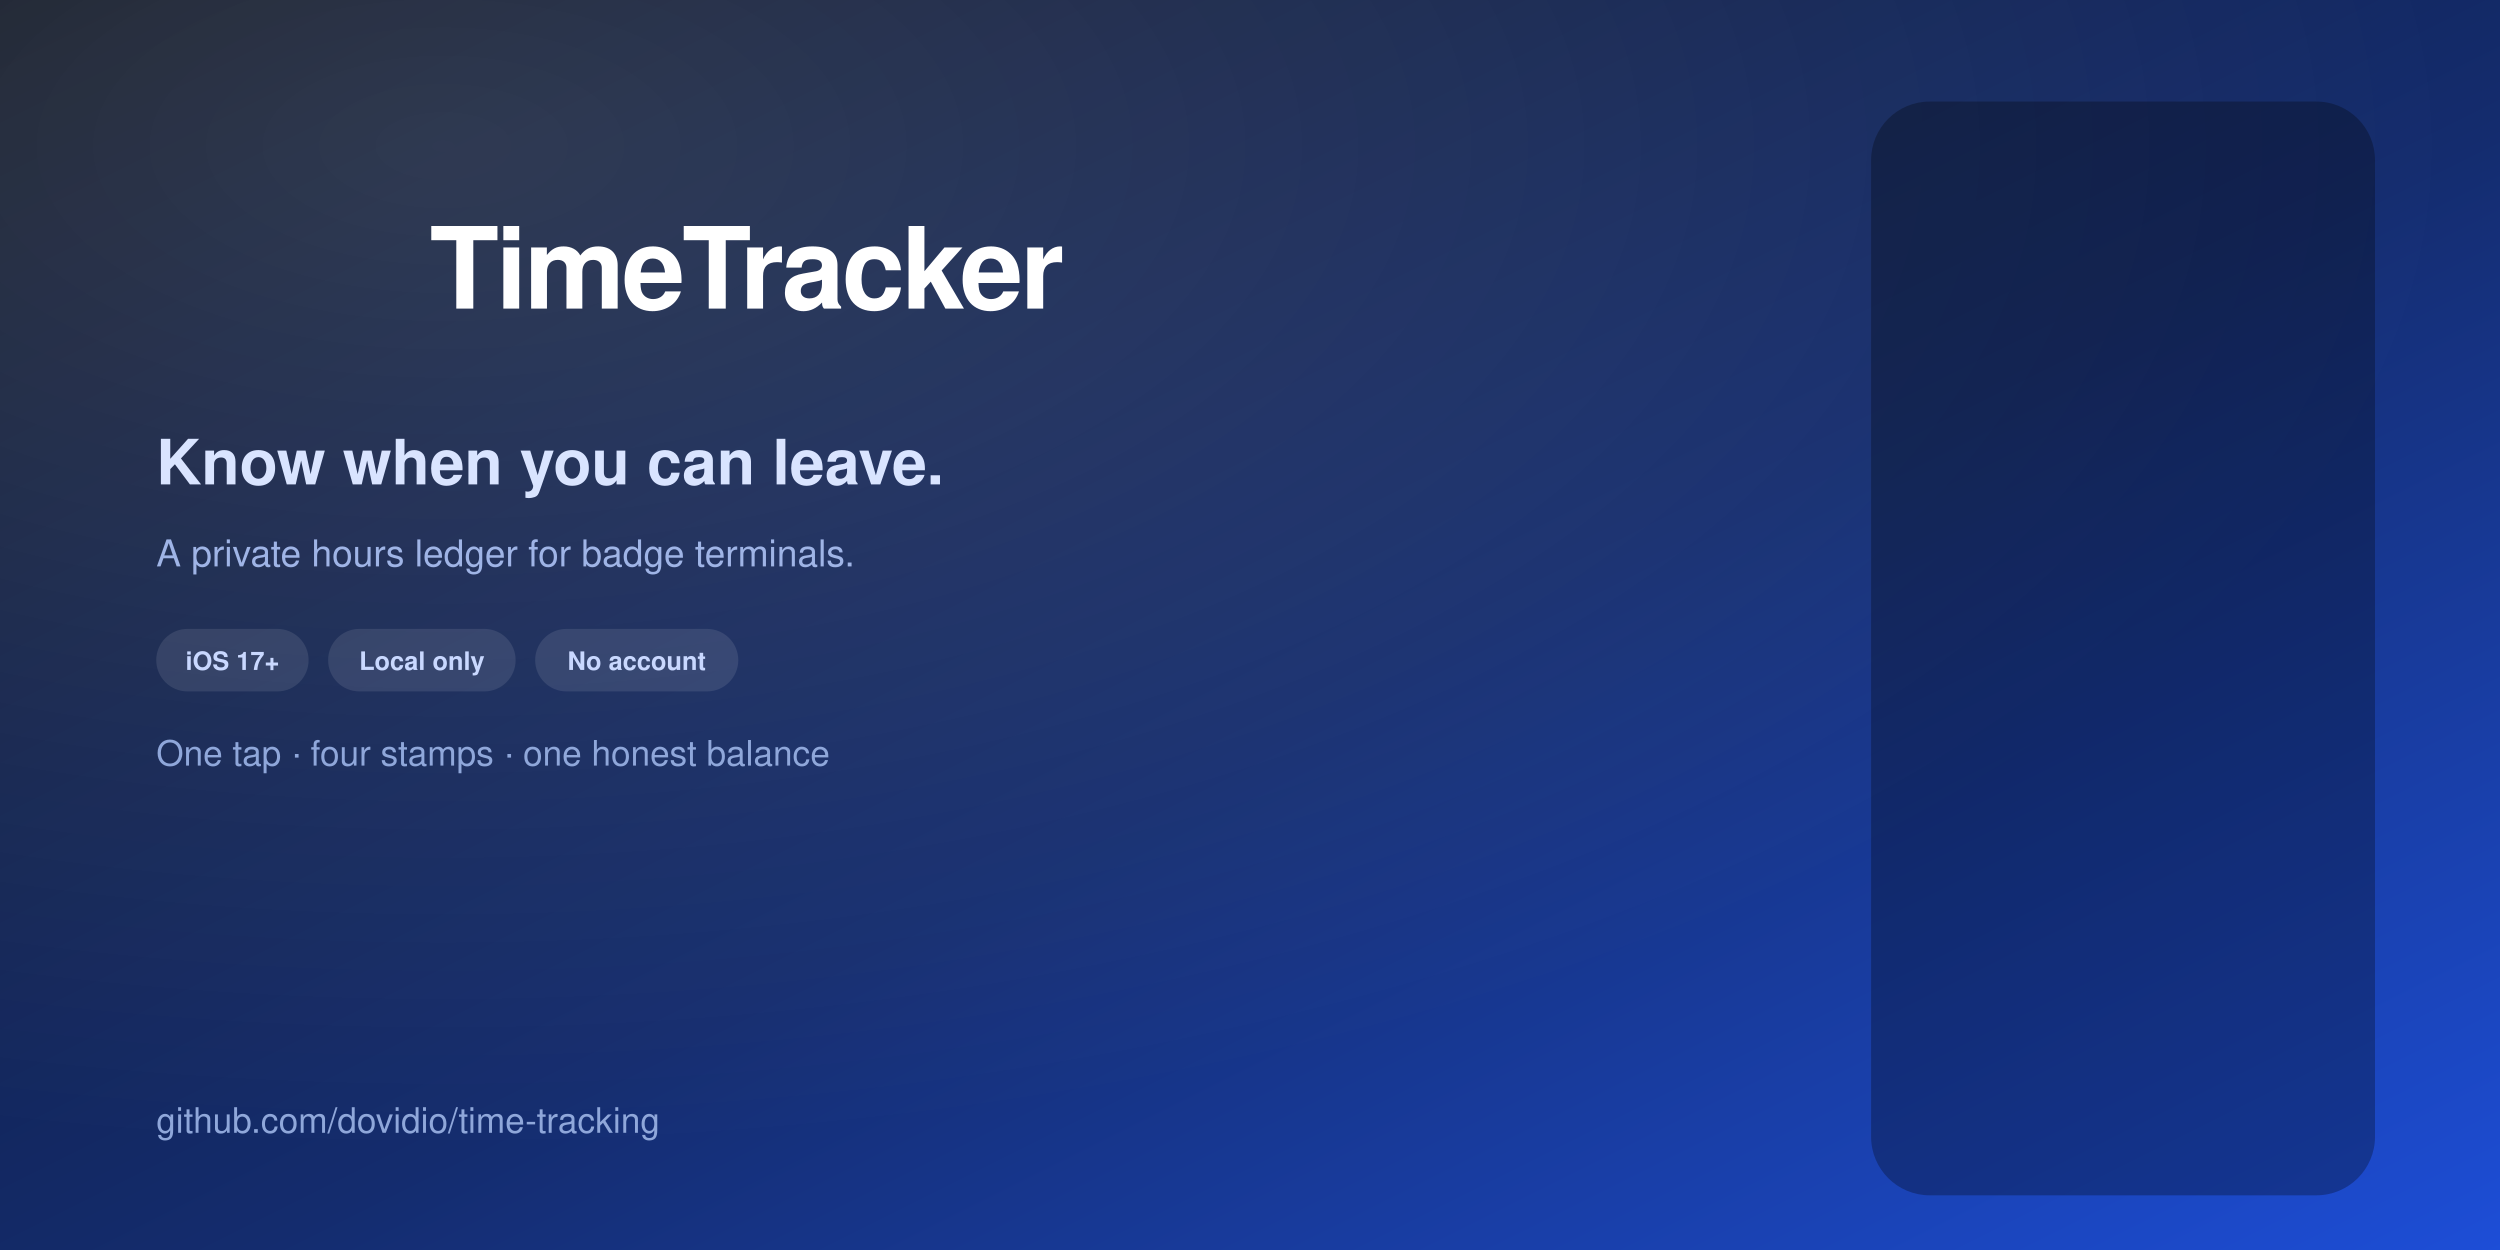
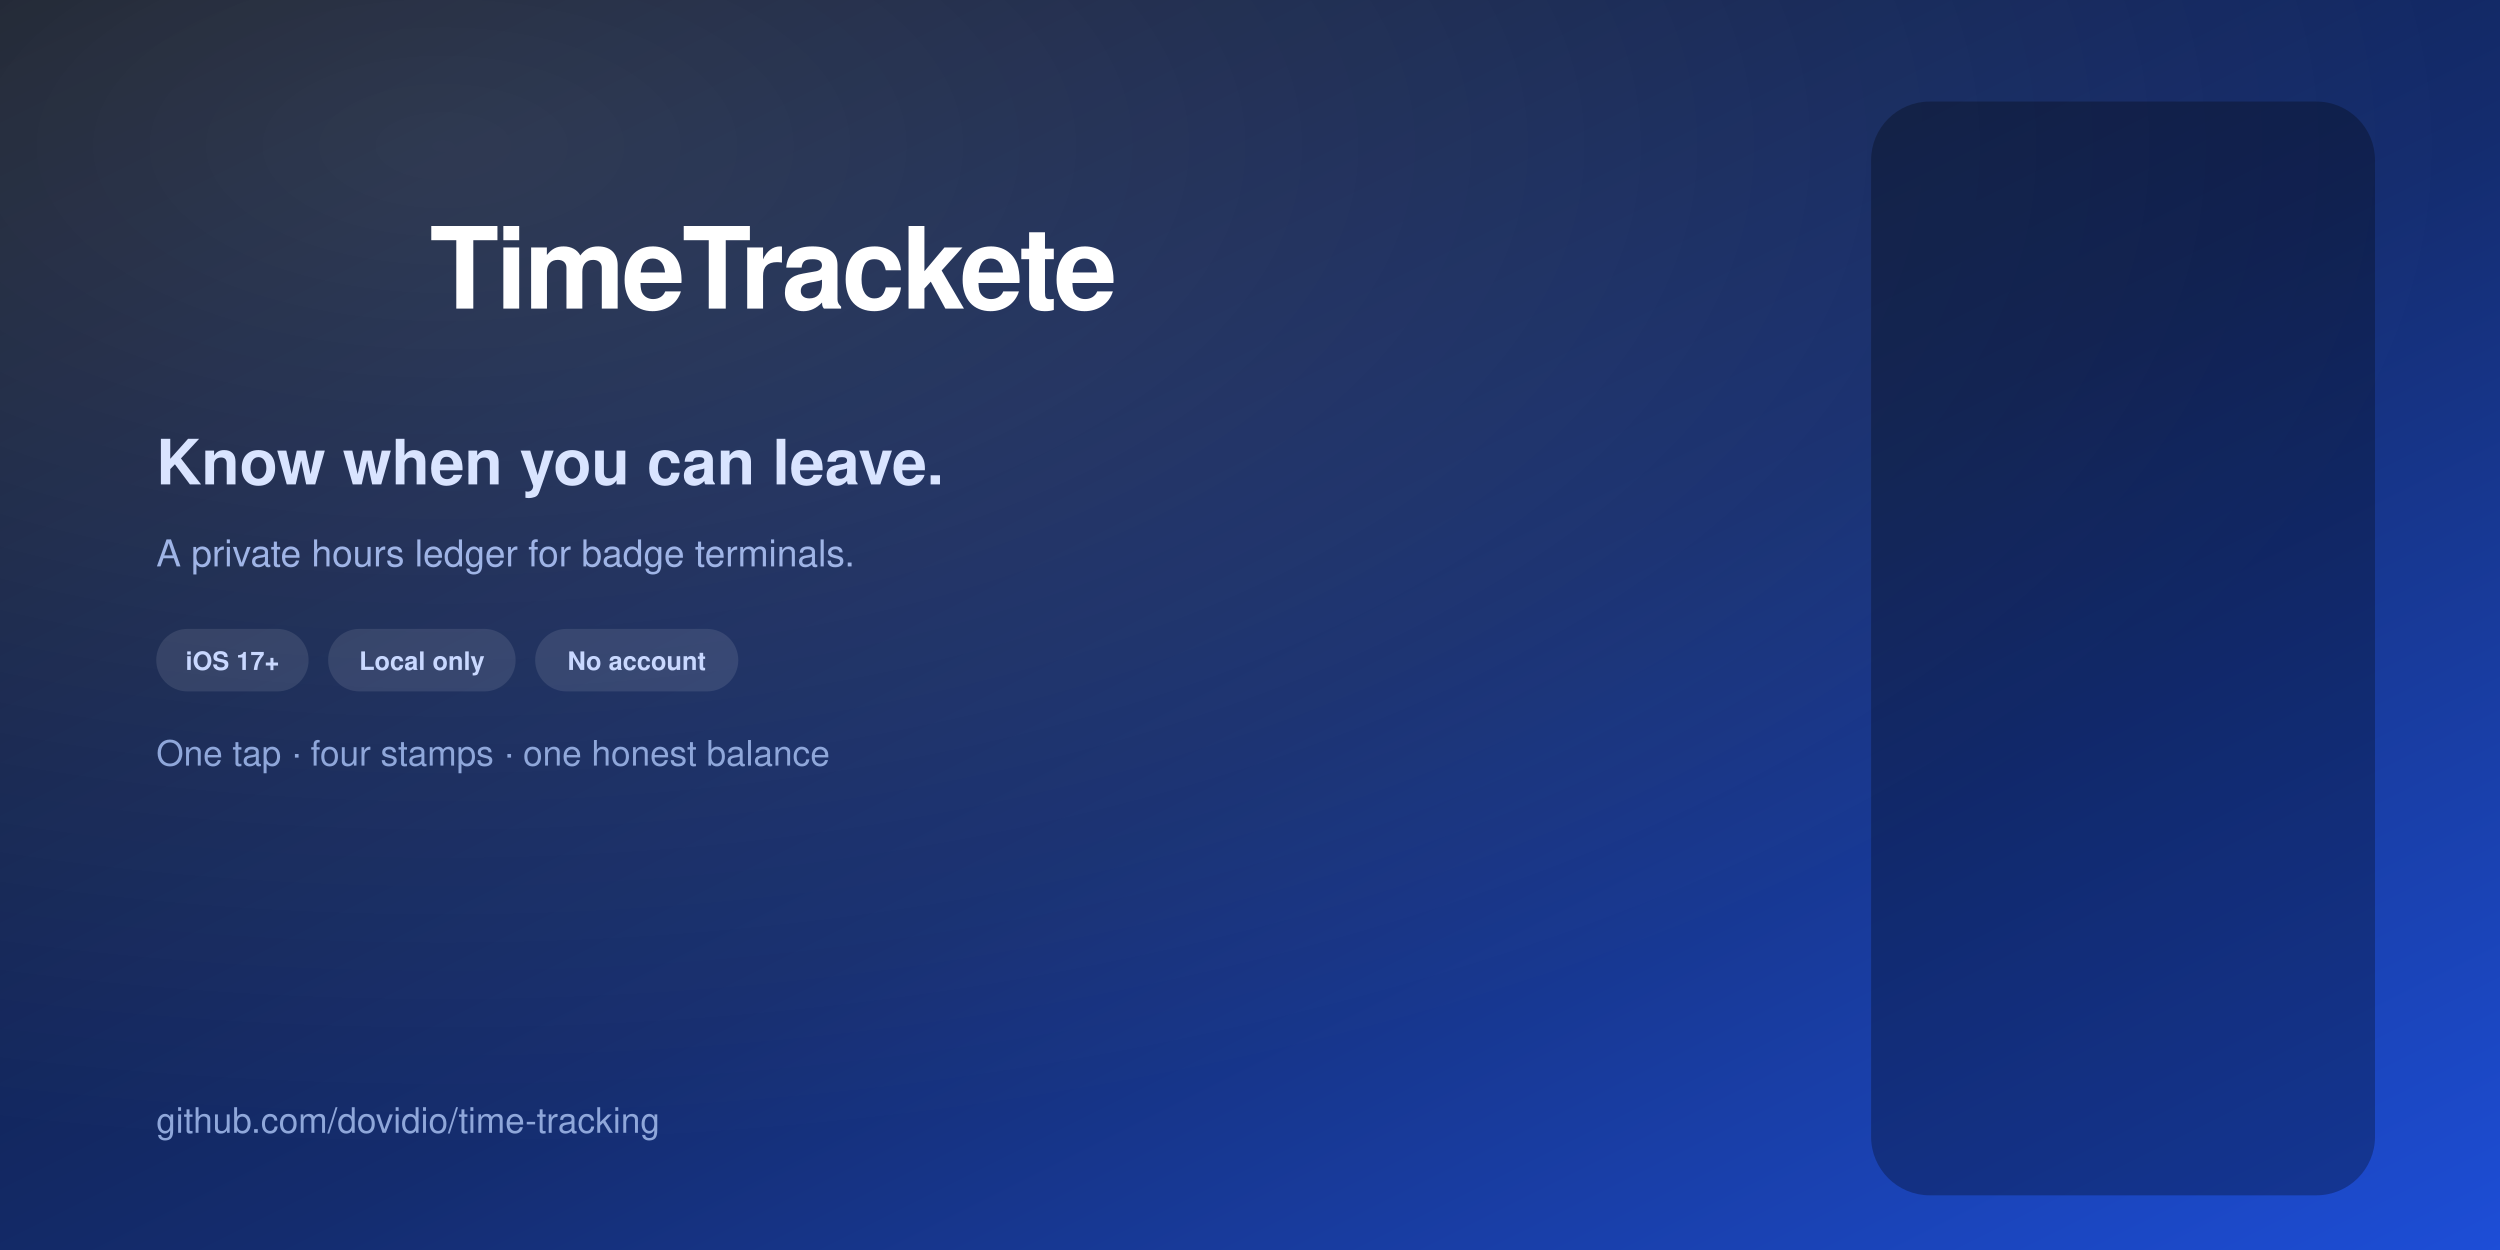
<svg xmlns="http://www.w3.org/2000/svg" width="1280" height="640" viewBox="0 0 1280 640">
  <defs>
    <linearGradient id="bg" x1="0" y1="0" x2="1" y2="1">
      <stop offset="0" stop-color="#0B1220" />
      <stop offset="0.55" stop-color="#142C6E" />
      <stop offset="1" stop-color="#1D4ED8" />
    </linearGradient>
    <radialGradient id="glow" cx="0.18" cy="0.12" r="0.8">
      <stop offset="0" stop-color="#FFFFFF" stop-opacity="0.14" />
      <stop offset="1" stop-color="#FFFFFF" stop-opacity="0" />
    </radialGradient>
  </defs>
  <rect width="1280" height="640" fill="url(#bg)" />
  <rect width="1280" height="640" fill="url(#glow)" />
-   <text x="220" y="158" font-family="Helvetica Neue, Helvetica, Arial, sans-serif" font-size="58" font-weight="700" letter-spacing="-1.5" fill="#FFFFFF">TimeTracker</text>
+   <text x="220" y="158" font-family="Helvetica Neue, Helvetica, Arial, sans-serif" font-size="58" font-weight="700" letter-spacing="-1.5" fill="#FFFFFF">TimeTrackete</text>
  <text x="80" y="248" font-family="Helvetica Neue, Helvetica, Arial, sans-serif" font-size="32" font-weight="600" fill="#D9E4FF">Know when you can leave.</text>
  <text x="80" y="290" font-family="Helvetica Neue, Helvetica, Arial, sans-serif" font-size="19" fill="#9FB4E6">A private hours ledger for badge terminals.</text>
  <rect x="80" y="322" width="78" height="32" rx="16" fill="#FFFFFF" fill-opacity="0.10" />
  <text x="119" y="343" text-anchor="middle" font-family="Helvetica Neue, Helvetica, Arial, sans-serif" font-size="13" font-weight="600" fill="#C9D8FF">iOS 17+</text>
  <rect x="168" y="322" width="96" height="32" rx="16" fill="#FFFFFF" fill-opacity="0.10" />
  <text x="216" y="343" text-anchor="middle" font-family="Helvetica Neue, Helvetica, Arial, sans-serif" font-size="13" font-weight="600" fill="#C9D8FF">Local only</text>
  <rect x="274" y="322" width="104" height="32" rx="16" fill="#FFFFFF" fill-opacity="0.10" />
  <text x="326" y="343" text-anchor="middle" font-family="Helvetica Neue, Helvetica, Arial, sans-serif" font-size="13" font-weight="600" fill="#C9D8FF">No account</text>
  <text x="80" y="392" font-family="Helvetica Neue, Helvetica, Arial, sans-serif" font-size="18" fill="#8FA7DA">One tap · four stamps · one honest balance</text>
  <text x="80" y="580" font-family="Helvetica Neue, Helvetica, Arial, sans-serif" font-size="18" fill="#8FA7DA">github.com/dovidio/time-tracking</text>
  <rect x="958" y="52" width="258" height="560" rx="30" fill="#000000" fill-opacity="0.28" />
</svg>
